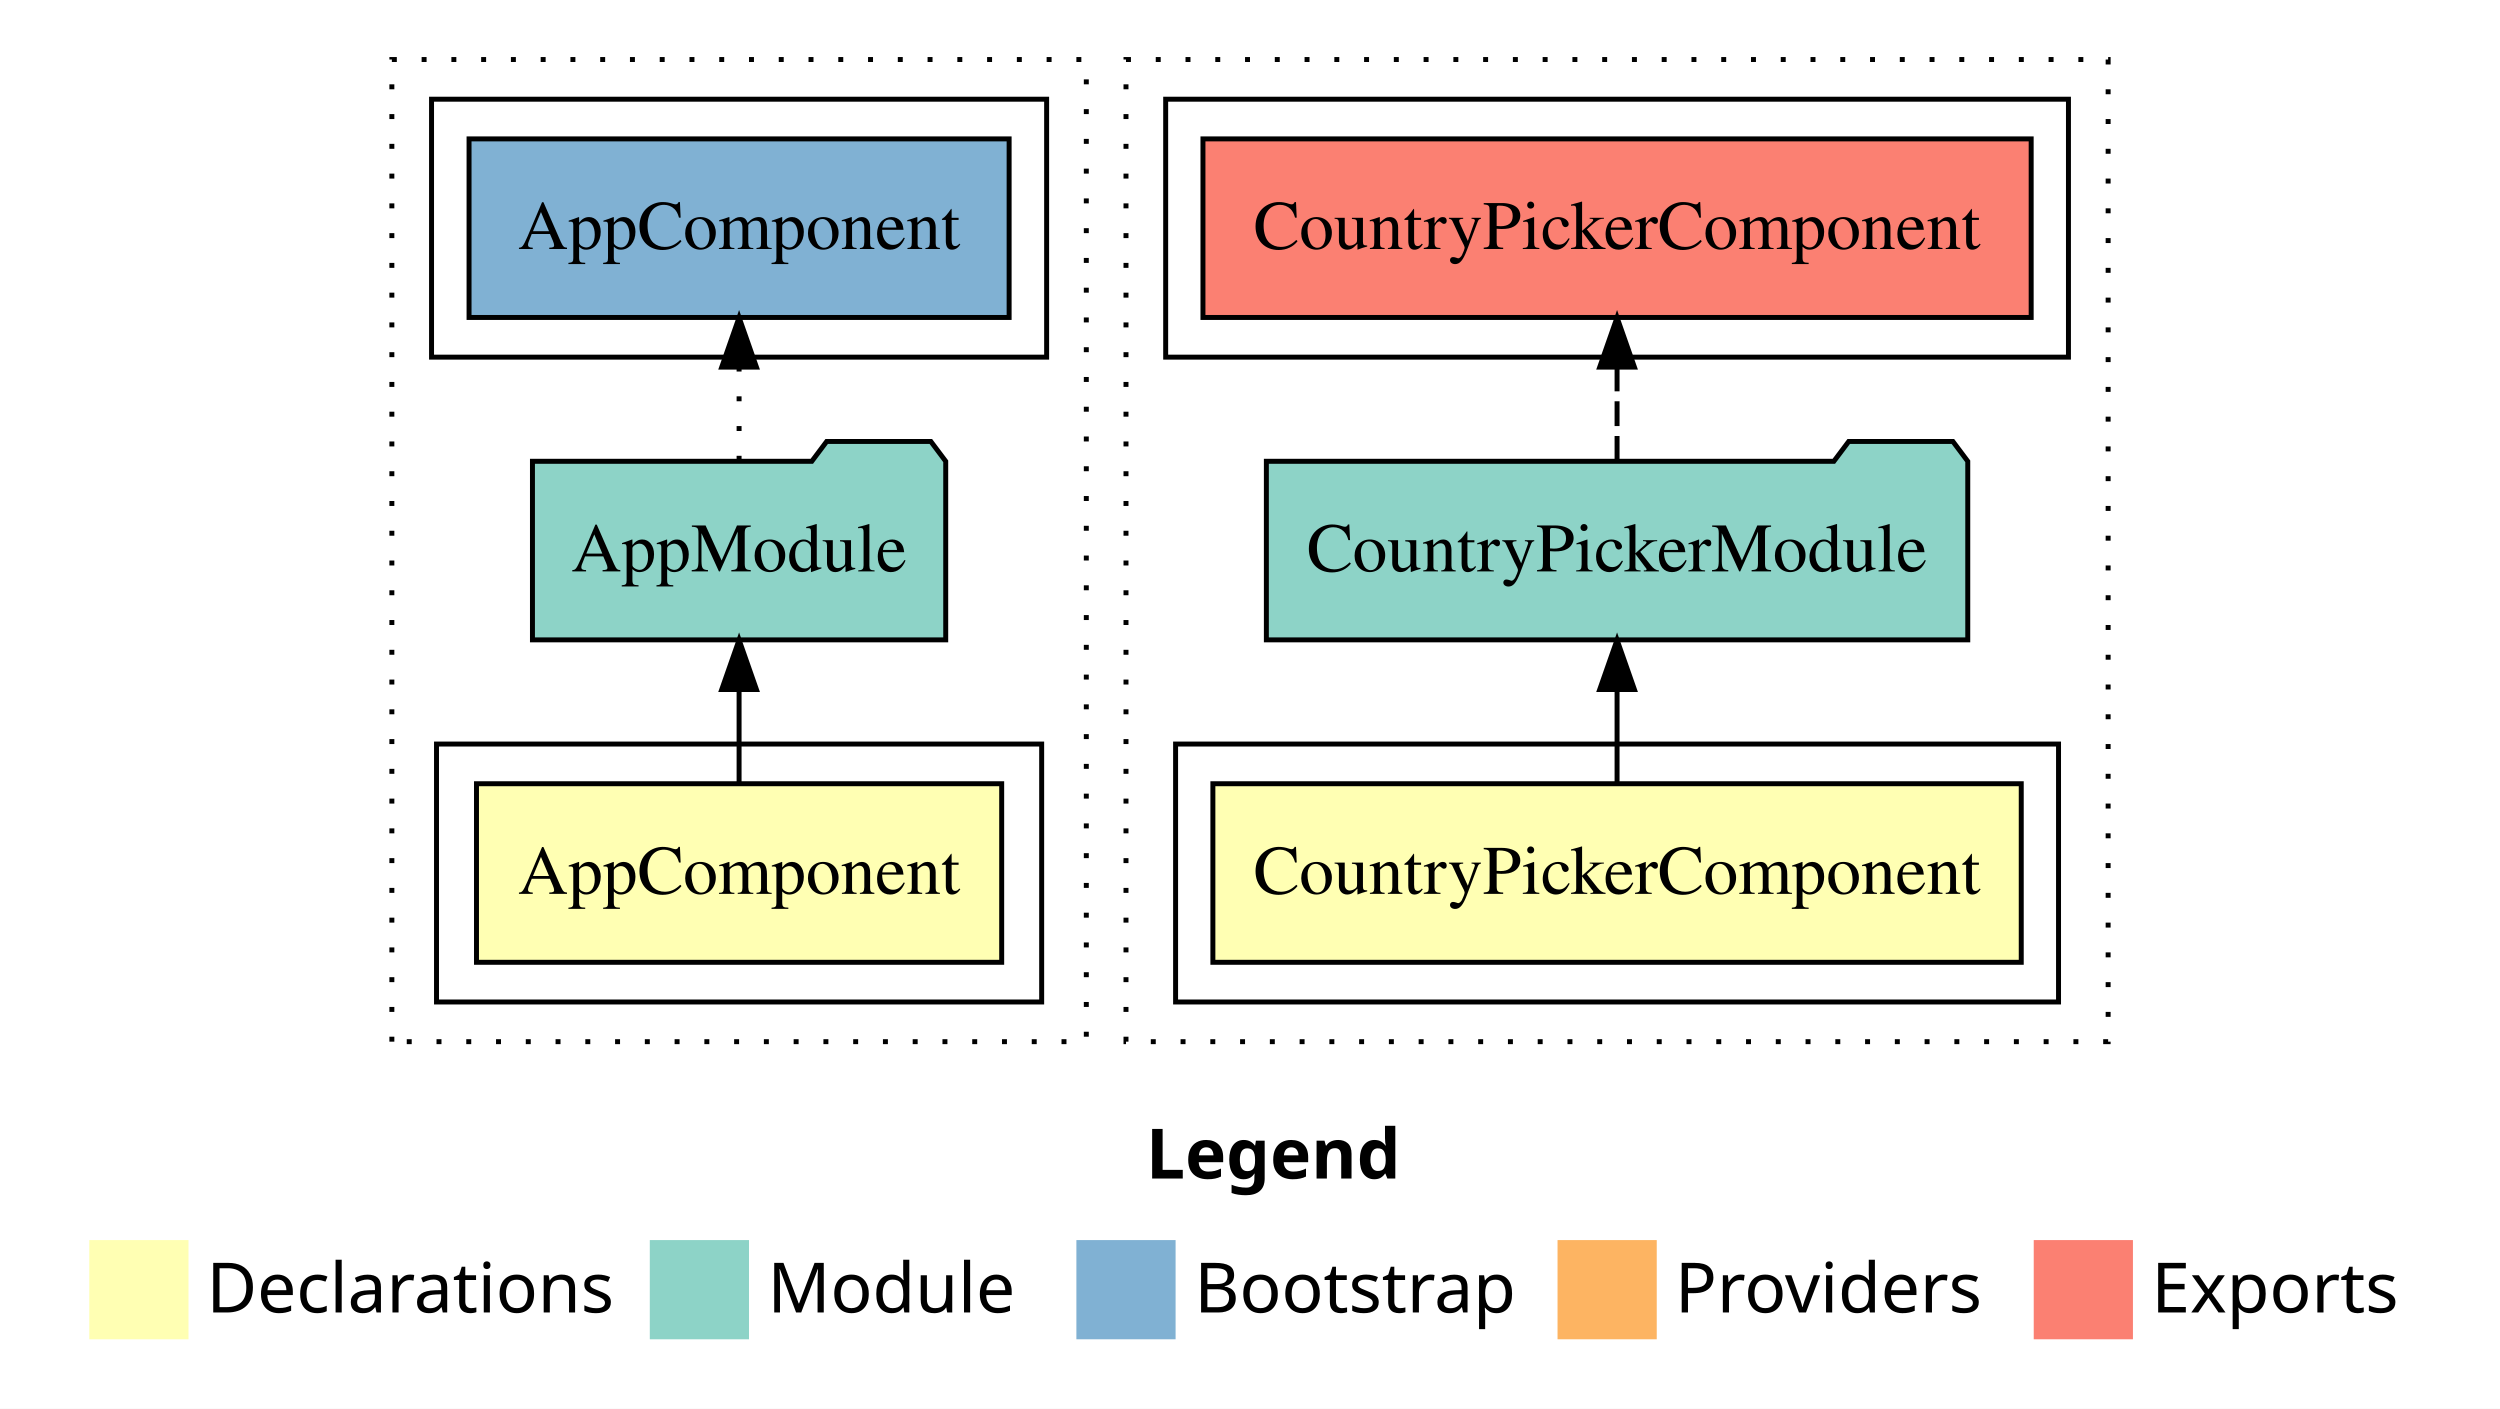
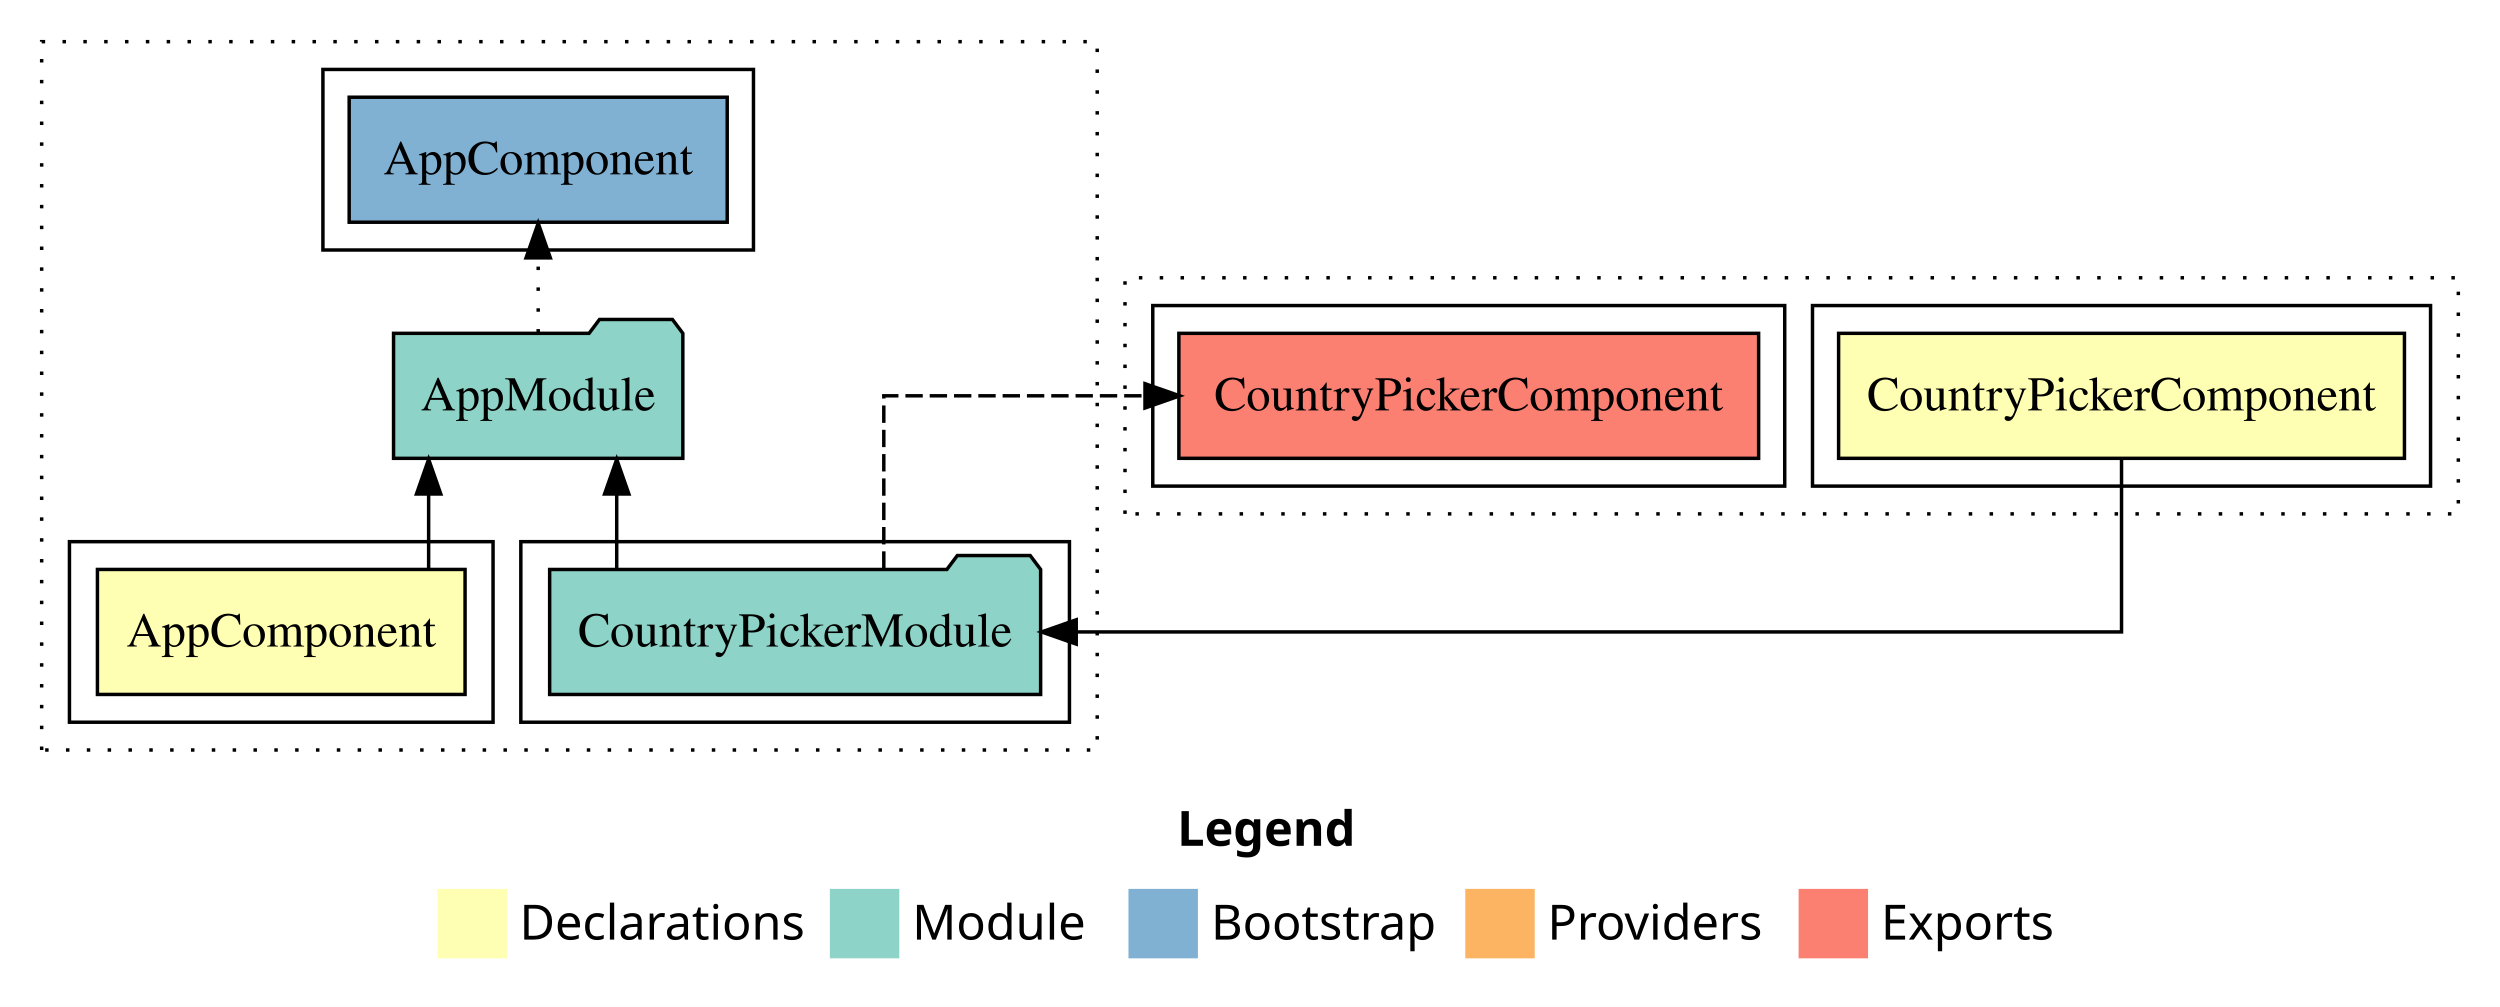
- <svg xmlns="http://www.w3.org/2000/svg" width="504pt" height="284pt" viewBox="0.00 0.00 504.00 284.00">
-   <g id="graph0" class="graph" transform="scale(1 1) rotate(0) translate(4 280)">
-     <polygon fill="#ffffff" stroke="transparent" points="-4,4 -4,-280 500,-280 500,4 -4,4" />
-     <text text-anchor="start" x="227.009" y="-42.4" font-family="sans-serif" font-weight="bold" font-size="14.00" fill="#000000">Legend</text>
-     <polygon fill="#ffffb3" stroke="transparent" points="14,-10 14,-30 34,-30 34,-10 14,-10" />
-     <text text-anchor="start" x="37.629" y="-15.4" font-family="sans-serif" font-size="14.00" fill="#000000">  Declarations</text>
-     <polygon fill="#8dd3c7" stroke="transparent" points="127,-10 127,-30 147,-30 147,-10 127,-10" />
-     <text text-anchor="start" x="150.725" y="-15.4" font-family="sans-serif" font-size="14.00" fill="#000000">  Module</text>
-     <polygon fill="#80b1d3" stroke="transparent" points="213,-10 213,-30 233,-30 233,-10 213,-10" />
-     <text text-anchor="start" x="236.781" y="-15.4" font-family="sans-serif" font-size="14.00" fill="#000000">  Bootstrap</text>
-     <polygon fill="#fdb462" stroke="transparent" points="310,-10 310,-30 330,-30 330,-10 310,-10" />
-     <text text-anchor="start" x="333.673" y="-15.4" font-family="sans-serif" font-size="14.00" fill="#000000">  Providers</text>
-     <polygon fill="#fb8072" stroke="transparent" points="406,-10 406,-30 426,-30 426,-10 406,-10" />
-     <text text-anchor="start" x="429.726" y="-15.4" font-family="sans-serif" font-size="14.00" fill="#000000">  Exports</text>
+ <svg xmlns="http://www.w3.org/2000/svg" width="720pt" height="290pt" viewBox="0.00 0.00 720.00 290.00">
+   <g id="graph0" class="graph" transform="scale(1 1) rotate(0) translate(4 286)">
+     <polygon fill="#ffffff" stroke="transparent" points="-4,4 -4,-286 716,-286 716,4 -4,4" />
+     <text text-anchor="start" x="335.009" y="-42.4" font-family="sans-serif" font-weight="bold" font-size="14.00" fill="#000000">Legend</text>
+     <polygon fill="#ffffb3" stroke="transparent" points="122,-10 122,-30 142,-30 142,-10 122,-10" />
+     <text text-anchor="start" x="145.629" y="-15.4" font-family="sans-serif" font-size="14.00" fill="#000000">  Declarations</text>
+     <polygon fill="#8dd3c7" stroke="transparent" points="235,-10 235,-30 255,-30 255,-10 235,-10" />
+     <text text-anchor="start" x="258.725" y="-15.4" font-family="sans-serif" font-size="14.00" fill="#000000">  Module</text>
+     <polygon fill="#80b1d3" stroke="transparent" points="321,-10 321,-30 341,-30 341,-10 321,-10" />
+     <text text-anchor="start" x="344.781" y="-15.4" font-family="sans-serif" font-size="14.00" fill="#000000">  Bootstrap</text>
+     <polygon fill="#fdb462" stroke="transparent" points="418,-10 418,-30 438,-30 438,-10 418,-10" />
+     <text text-anchor="start" x="441.673" y="-15.4" font-family="sans-serif" font-size="14.00" fill="#000000">  Providers</text>
+     <polygon fill="#fb8072" stroke="transparent" points="514,-10 514,-30 534,-30 534,-10 514,-10" />
+     <text text-anchor="start" x="537.726" y="-15.4" font-family="sans-serif" font-size="14.00" fill="#000000">  Exports</text>
    <g id="clust1" class="cluster">
-       <polygon fill="none" stroke="#000000" stroke-dasharray="1,5" points="75,-70 75,-268 215,-268 215,-70 75,-70" />
+       <polygon fill="none" stroke="#000000" stroke-dasharray="1,5" points="8,-70 8,-274 312,-274 312,-70 8,-70" />
    </g>
    <g id="clust2" class="cluster">
-       <polygon fill="none" stroke="#000000" points="84,-78 84,-130 206,-130 206,-78 84,-78" />
+       <polygon fill="none" stroke="#000000" points="16,-78 16,-130 138,-130 138,-78 16,-78" />
+     </g>
+     <g id="clust4" class="cluster">
+       <polygon fill="none" stroke="#000000" points="146,-78 146,-130 304,-130 304,-78 146,-78" />
    </g>
    <g id="clust6" class="cluster">
-       <polygon fill="none" stroke="#000000" points="83,-208 83,-260 207,-260 207,-208 83,-208" />
+       <polygon fill="none" stroke="#000000" points="89,-214 89,-266 213,-266 213,-214 89,-214" />
    </g>
    <g id="clust8" class="cluster">
-       <polygon fill="none" stroke="#000000" stroke-dasharray="1,5" points="223,-70 223,-268 421,-268 421,-70 223,-70" />
+       <polygon fill="none" stroke="#000000" stroke-dasharray="1,5" points="320,-138 320,-206 704,-206 704,-138 320,-138" />
    </g>
    <g id="clust9" class="cluster">
-       <polygon fill="none" stroke="#000000" points="233,-78 233,-130 411,-130 411,-78 233,-78" />
+       <polygon fill="none" stroke="#000000" points="518,-146 518,-198 696,-198 696,-146 518,-146" />
    </g>
    <g id="clust12" class="cluster">
-       <polygon fill="none" stroke="#000000" points="231,-208 231,-260 413,-260 413,-208 231,-208" />
+       <polygon fill="none" stroke="#000000" points="328,-146 328,-198 510,-198 510,-146 328,-146" />
    </g>
    <g id="node1" class="node">
-       <polygon fill="#ffffb3" stroke="#000000" points="197.94,-122 92.06,-122 92.06,-86 197.94,-86 197.94,-122" />
-       <text text-anchor="middle" x="145" y="-99.8" font-family="Times,serif" font-size="14.00" fill="#000000">AppComponent</text>
+       <polygon fill="#ffffb3" stroke="#000000" points="129.94,-122 24.06,-122 24.06,-86 129.94,-86 129.94,-122" />
+       <text text-anchor="middle" x="77" y="-99.8" font-family="Times,serif" font-size="14.00" fill="#000000">AppComponent</text>
    </g>
    <g id="node2" class="node">
-       <polygon fill="#8dd3c7" stroke="#000000" points="186.657,-187 183.657,-191 162.657,-191 159.657,-187 103.343,-187 103.343,-151 186.657,-151 186.657,-187" />
-       <text text-anchor="middle" x="145" y="-164.8" font-family="Times,serif" font-size="14.00" fill="#000000">AppModule</text>
+       <polygon fill="#8dd3c7" stroke="#000000" points="192.657,-190 189.657,-194 168.657,-194 165.657,-190 109.343,-190 109.343,-154 192.657,-154 192.657,-190" />
+       <text text-anchor="middle" x="151" y="-167.8" font-family="Times,serif" font-size="14.00" fill="#000000">AppModule</text>
    </g>
    <g id="edge1" class="edge">
-       <path fill="none" stroke="#000000" d="M145,-122.106C145,-122.106 145,-140.991 145,-140.991" />
-       <polygon fill="#000000" stroke="#000000" points="141.5,-140.991 145,-150.991 148.5,-140.991 141.5,-140.991" />
+       <path fill="none" stroke="#000000" d="M119.446,-122.223C119.446,-122.223 119.446,-143.727 119.446,-143.727" />
+       <polygon fill="#000000" stroke="#000000" points="115.946,-143.727 119.446,-153.727 122.946,-143.727 115.946,-143.727" />
+     </g>
+     <g id="node4" class="node">
+       <polygon fill="#80b1d3" stroke="#000000" points="205.439,-258 96.561,-258 96.561,-222 205.439,-222 205.439,-258" />
+       <text text-anchor="middle" x="151" y="-235.8" font-family="Times,serif" font-size="14.00" fill="#000000">AppComponent </text>
+     </g>
+     <g id="edge3" class="edge">
+       <path fill="none" stroke="#000000" stroke-dasharray="1,5" d="M151,-190.223C151,-190.223 151,-211.727 151,-211.727" />
+       <polygon fill="#000000" stroke="#000000" points="147.5,-211.727 151,-221.727 154.5,-211.727 147.5,-211.727" />
    </g>
    <g id="node3" class="node">
-       <polygon fill="#80b1d3" stroke="#000000" points="199.439,-252 90.561,-252 90.561,-216 199.439,-216 199.439,-252" />
-       <text text-anchor="middle" x="145" y="-229.8" font-family="Times,serif" font-size="14.00" fill="#000000">AppComponent </text>
+       <polygon fill="#8dd3c7" stroke="#000000" points="295.701,-122 292.701,-126 271.701,-126 268.701,-122 154.299,-122 154.299,-86 295.701,-86 295.701,-122" />
+       <text text-anchor="middle" x="225" y="-99.8" font-family="Times,serif" font-size="14.00" fill="#000000">CountryPickerModule</text>
    </g>
    <g id="edge2" class="edge">
-       <path fill="none" stroke="#000000" stroke-dasharray="1,5" d="M145,-187.106C145,-187.106 145,-205.991 145,-205.991" />
-       <polygon fill="#000000" stroke="#000000" points="141.5,-205.991 145,-215.991 148.5,-205.991 141.5,-205.991" />
+       <path fill="none" stroke="#000000" d="M173.614,-122.223C173.614,-122.223 173.614,-143.727 173.614,-143.727" />
+       <polygon fill="#000000" stroke="#000000" points="170.114,-143.727 173.614,-153.727 177.114,-143.727 170.114,-143.727" />
    </g>
-     <g id="node4" class="node">
-       <polygon fill="#ffffb3" stroke="#000000" points="403.483,-122 240.517,-122 240.517,-86 403.483,-86 403.483,-122" />
-       <text text-anchor="middle" x="322" y="-99.8" font-family="Times,serif" font-size="14.00" fill="#000000">CountryPickerComponent</text>
+     <g id="node6" class="node">
+       <polygon fill="#fb8072" stroke="#000000" points="502.484,-190 335.516,-190 335.516,-154 502.484,-154 502.484,-190" />
+       <text text-anchor="middle" x="419" y="-167.8" font-family="Times,serif" font-size="14.00" fill="#000000">CountryPickerComponent </text>
+     </g>
+     <g id="edge5" class="edge">
+       <path fill="none" stroke="#000000" stroke-dasharray="5,2" d="M250.535,-122.223C250.535,-142.365 250.535,-172 250.535,-172 250.535,-172 325.755,-172 325.755,-172" />
+       <polygon fill="#000000" stroke="#000000" points="325.755,-175.5 335.755,-172 325.755,-168.5 325.755,-175.5" />
    </g>
    <g id="node5" class="node">
-       <polygon fill="#8dd3c7" stroke="#000000" points="392.701,-187 389.701,-191 368.701,-191 365.701,-187 251.299,-187 251.299,-151 392.701,-151 392.701,-187" />
-       <text text-anchor="middle" x="322" y="-164.8" font-family="Times,serif" font-size="14.00" fill="#000000">CountryPickerModule</text>
-     </g>
-     <g id="edge3" class="edge">
-       <path fill="none" stroke="#000000" d="M322,-122.106C322,-122.106 322,-140.991 322,-140.991" />
-       <polygon fill="#000000" stroke="#000000" points="318.5,-140.991 322,-150.991 325.5,-140.991 318.5,-140.991" />
-     </g>
-     <g id="node6" class="node">
-       <polygon fill="#fb8072" stroke="#000000" points="405.484,-252 238.516,-252 238.516,-216 405.484,-216 405.484,-252" />
-       <text text-anchor="middle" x="322" y="-229.8" font-family="Times,serif" font-size="14.00" fill="#000000">CountryPickerComponent </text>
+       <polygon fill="#ffffb3" stroke="#000000" points="688.483,-190 525.517,-190 525.517,-154 688.483,-154 688.483,-190" />
+       <text text-anchor="middle" x="607" y="-167.8" font-family="Times,serif" font-size="14.00" fill="#000000">CountryPickerComponent</text>
    </g>
    <g id="edge4" class="edge">
-       <path fill="none" stroke="#000000" stroke-dasharray="5,2" d="M322,-187.106C322,-187.106 322,-205.991 322,-205.991" />
-       <polygon fill="#000000" stroke="#000000" points="318.5,-205.991 322,-215.991 325.5,-205.991 318.5,-205.991" />
+       <path fill="none" stroke="#000000" d="M607,-153.777C607,-133.635 607,-104 607,-104 607,-104 305.956,-104 305.956,-104" />
+       <polygon fill="#000000" stroke="#000000" points="305.956,-100.5 295.956,-104 305.956,-107.5 305.956,-100.5" />
    </g>
  </g>
</svg>
